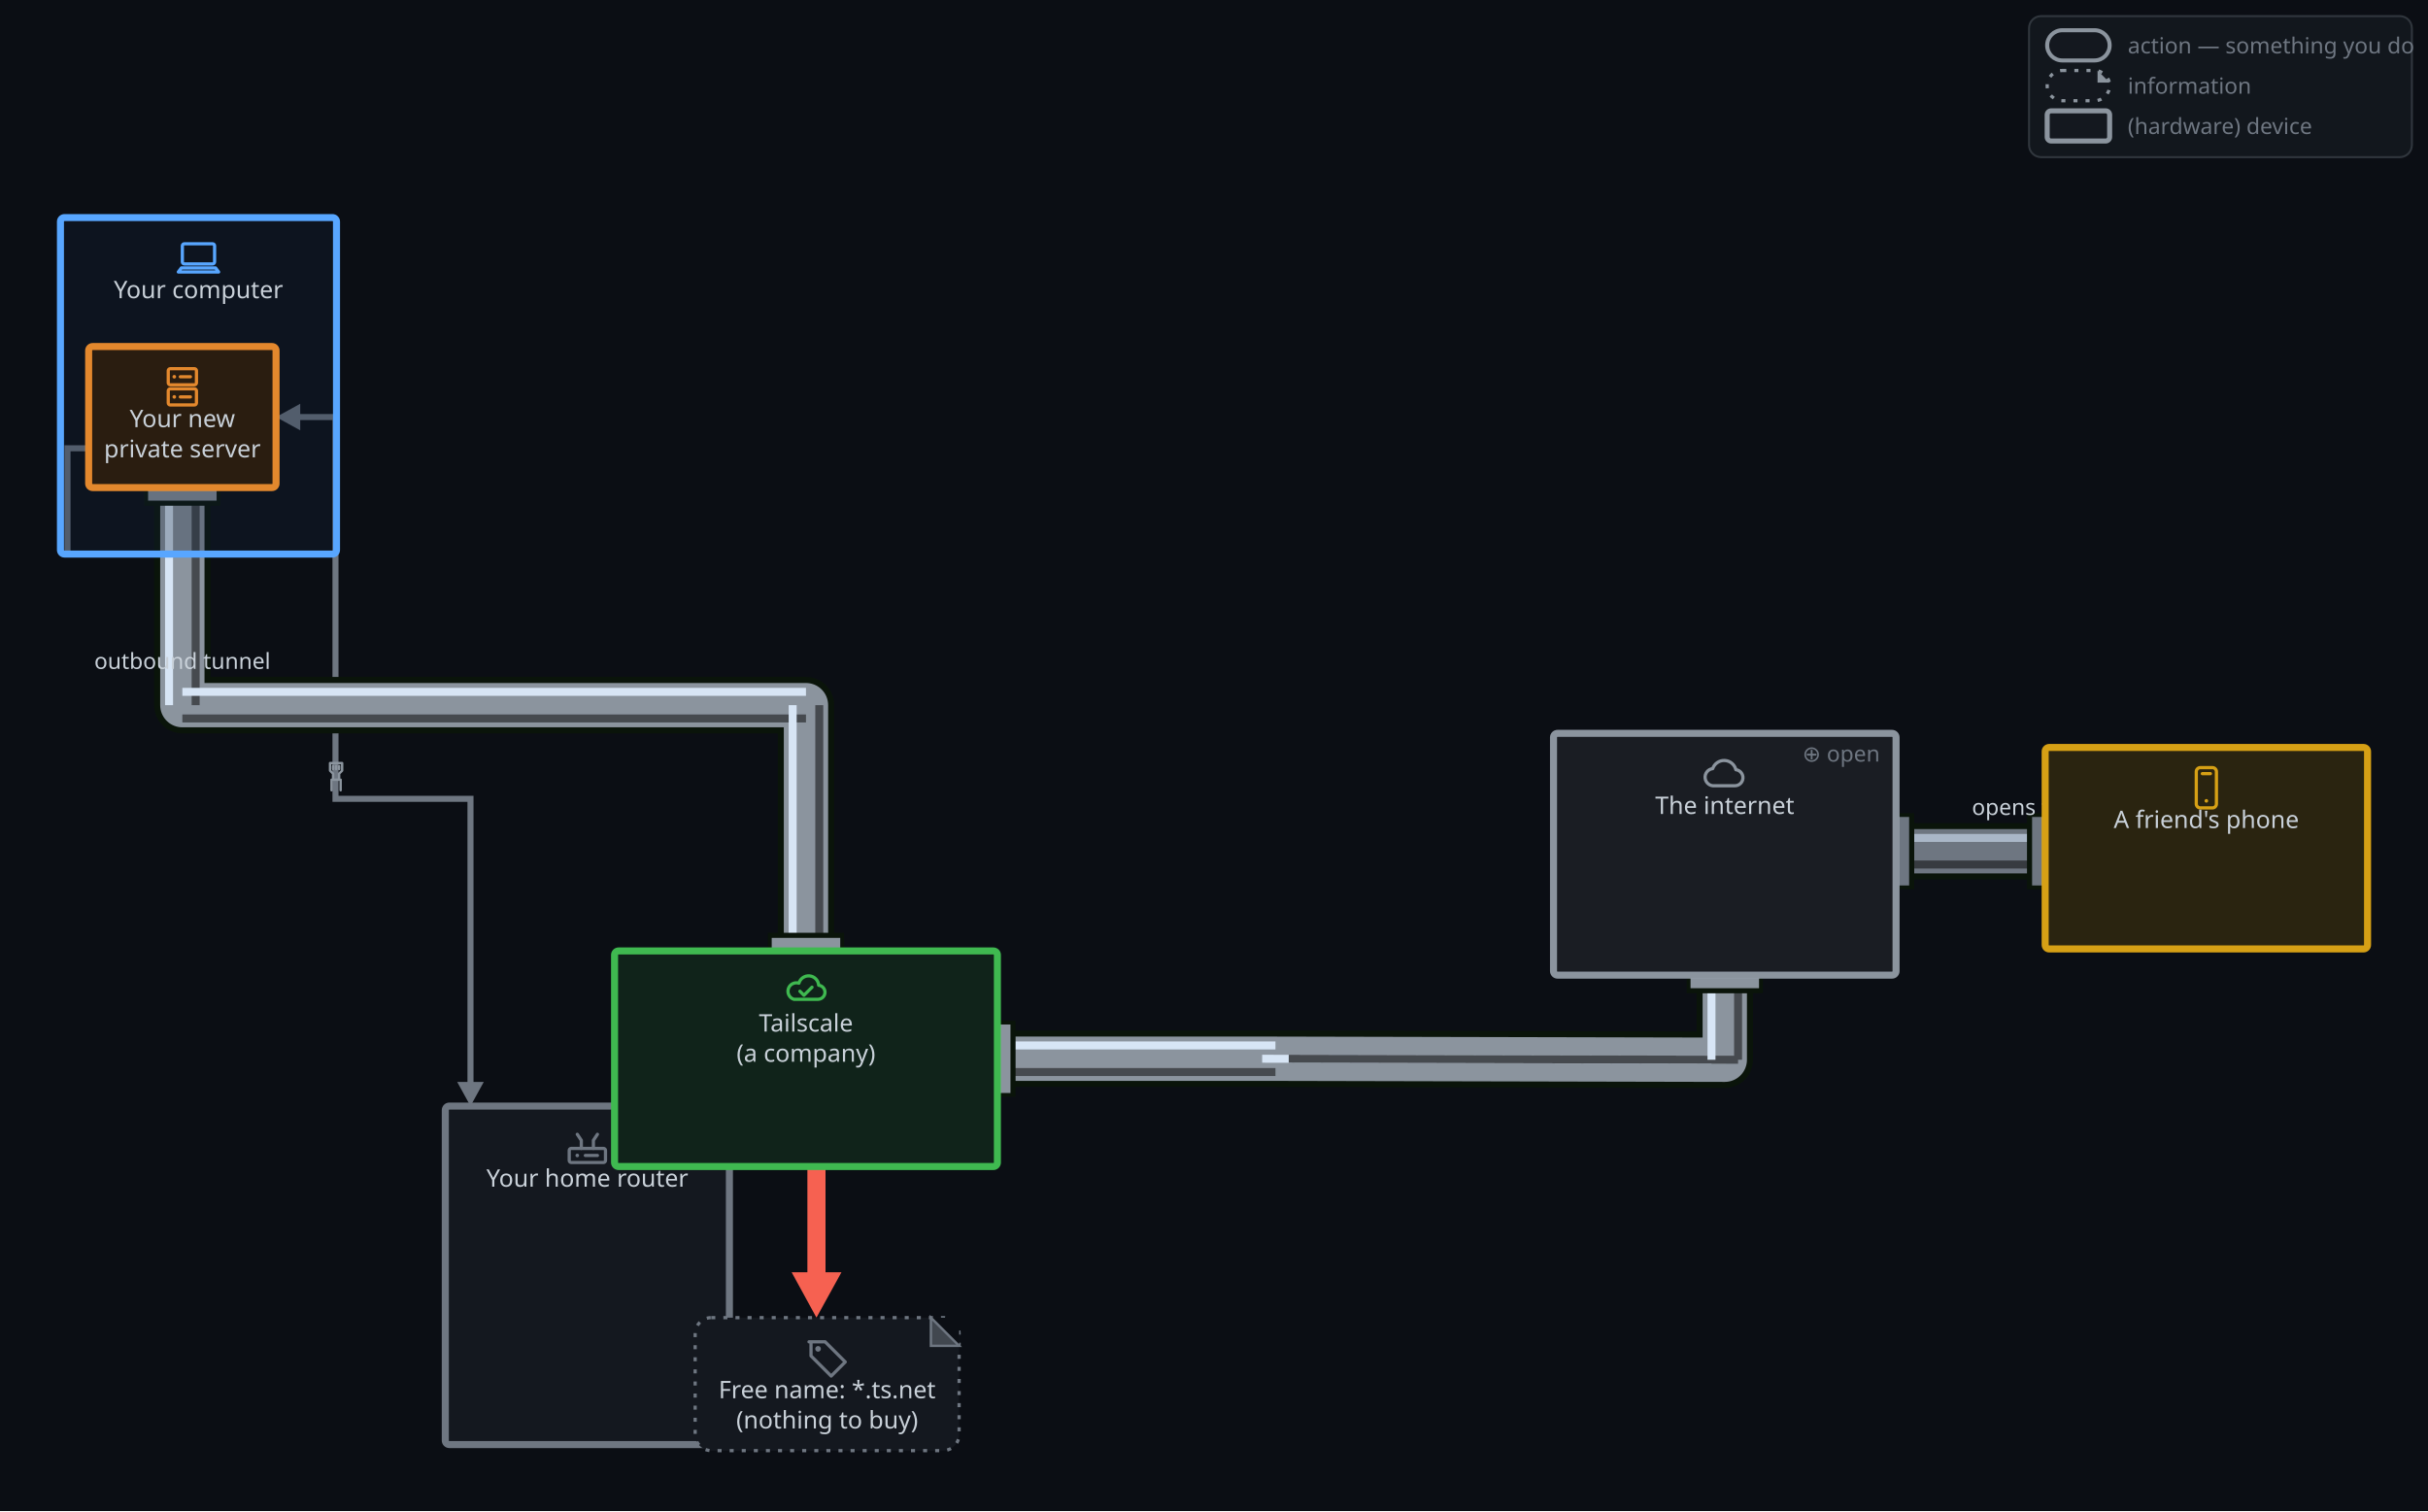
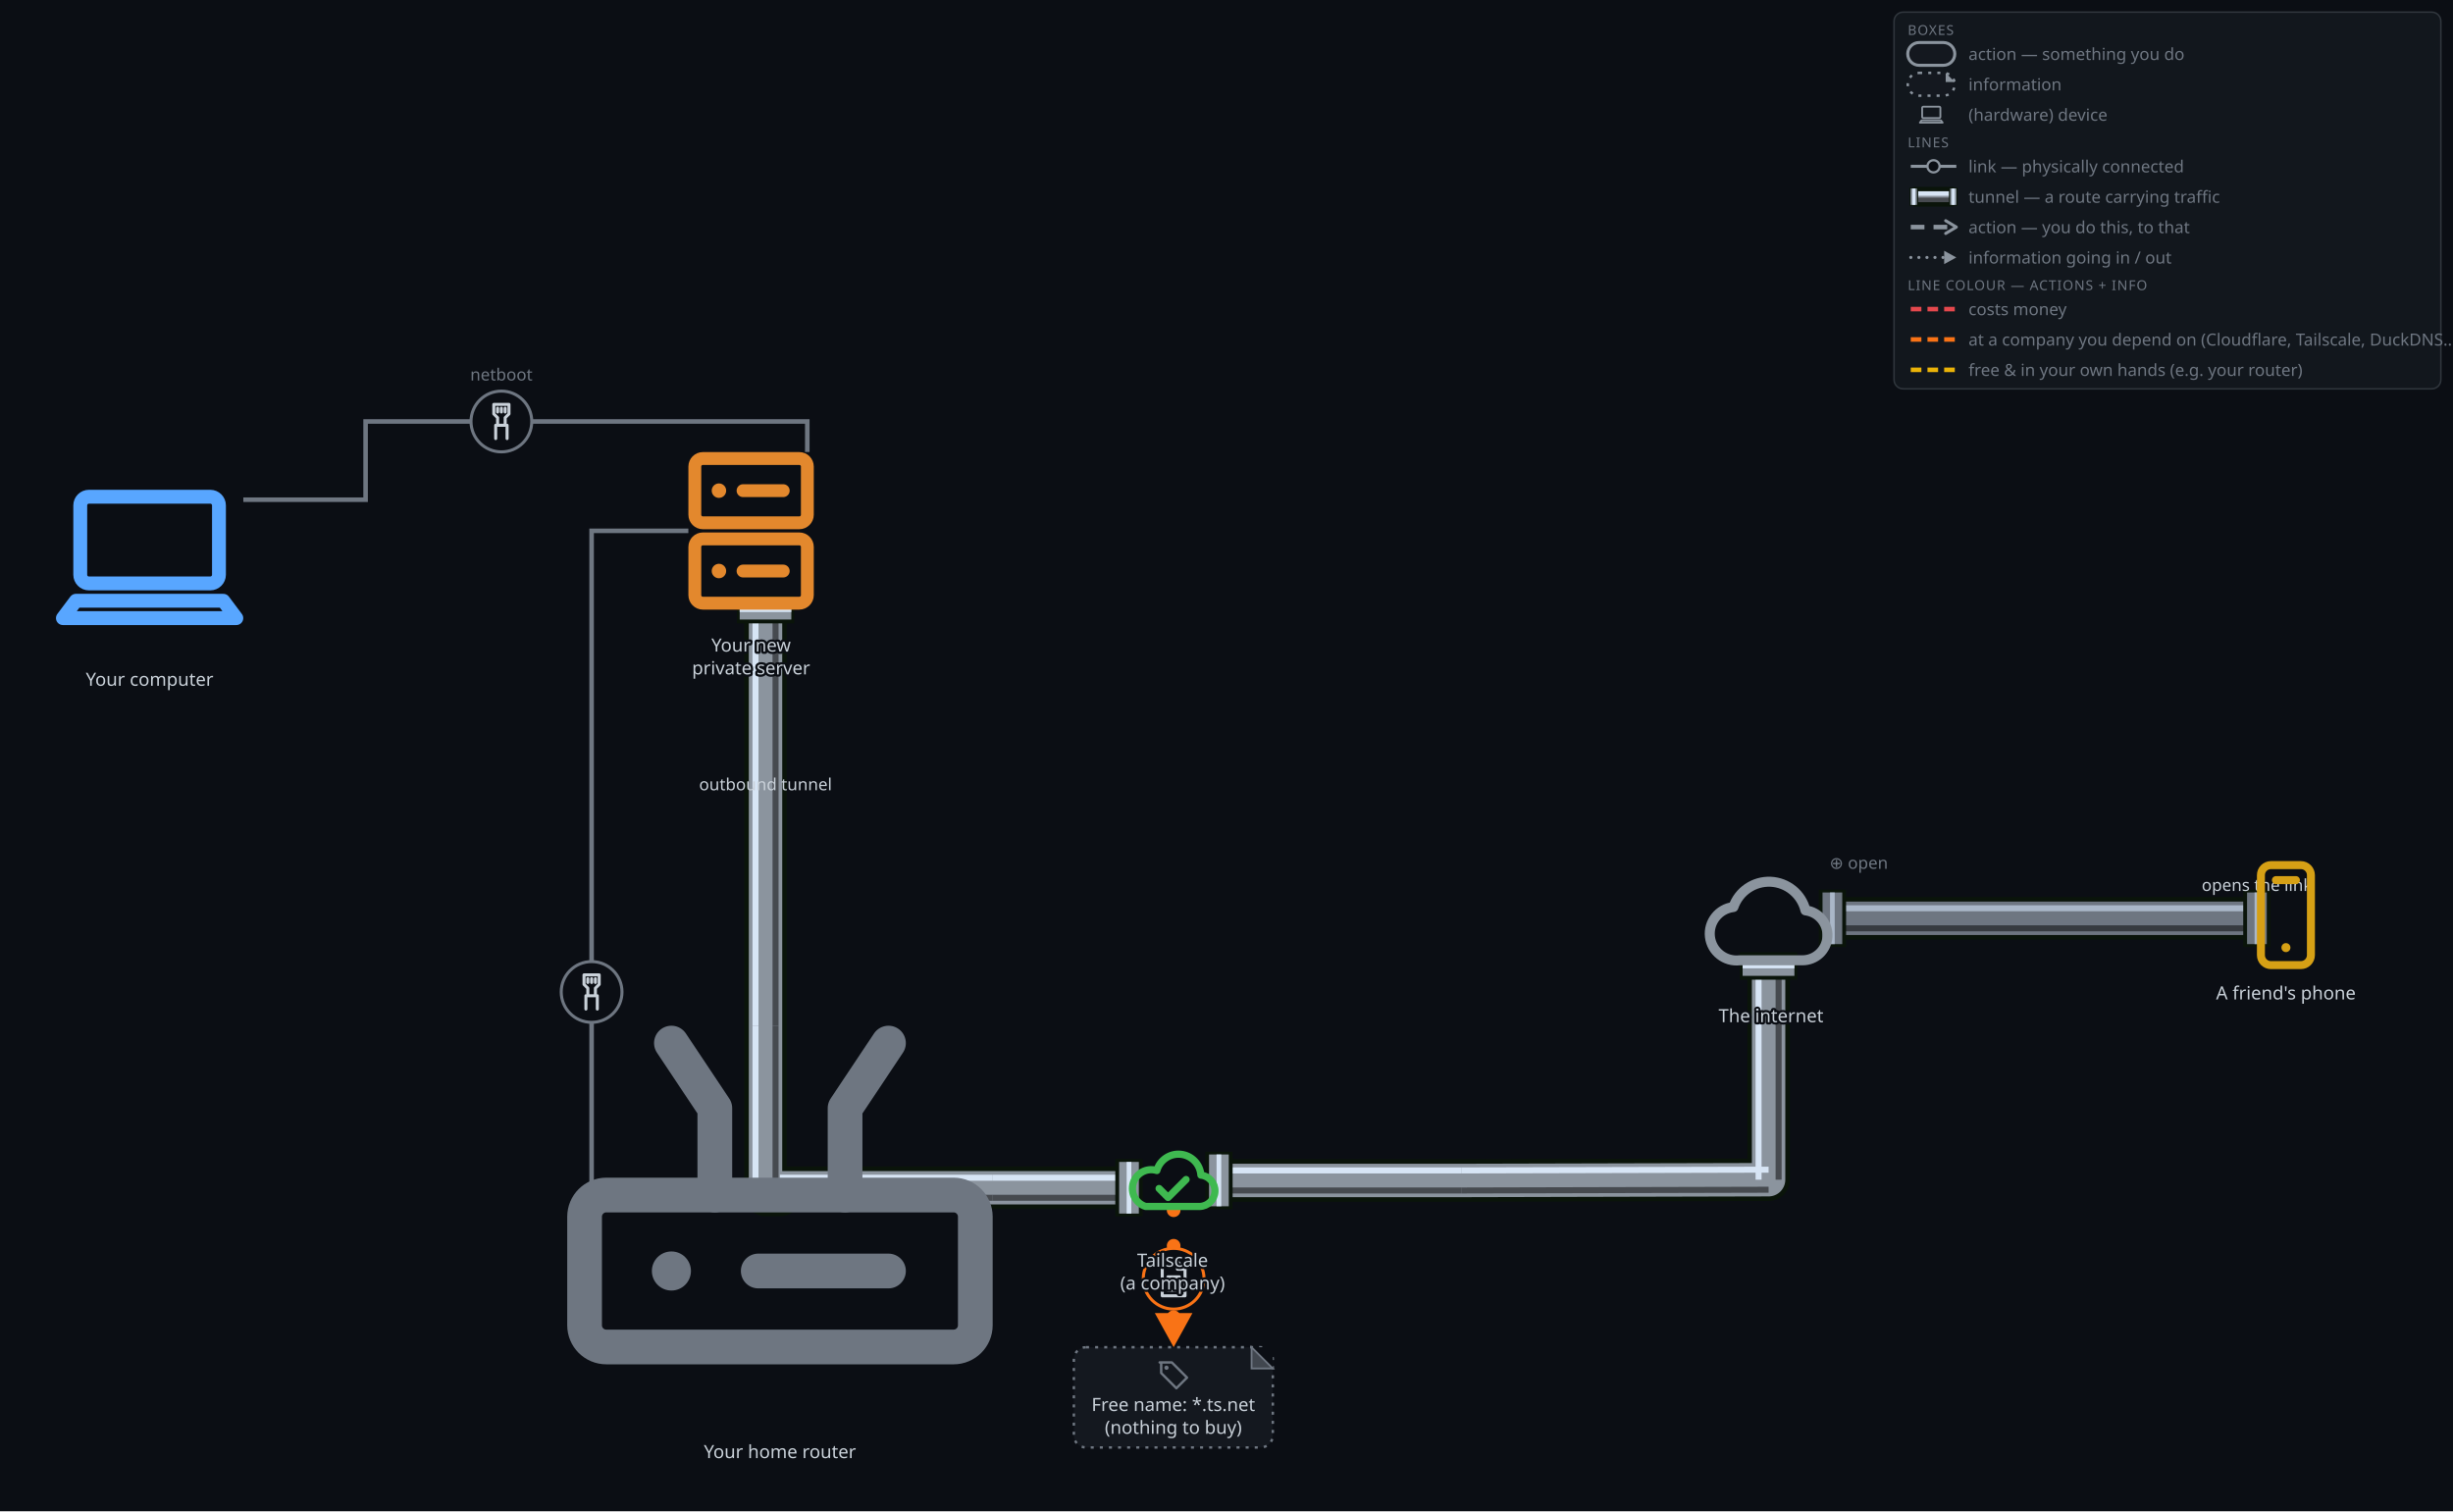
- <svg xmlns="http://www.w3.org/2000/svg" viewBox="229 -154 1205 750" width="1205" height="750" font-family="ui-sans-serif, system-ui, sans-serif">
+ <svg xmlns="http://www.w3.org/2000/svg" viewBox="23 -347 1615 995" width="1615" height="995" font-family="ui-sans-serif, system-ui, sans-serif">
  <defs>
    <marker id="arrow" viewBox="0 0 10 10" refX="9" refY="5" markerWidth="7" markerHeight="7" orient="auto-start-reverse">
      <path d="M0,0 L10,5 L0,10 z" fill="#6e7681" />
    </marker>
-     <symbol id="ic-laptop" viewBox="0 0 24 24" fill="none" stroke="currentColor" stroke-width="1.6" stroke-linecap="round" stroke-linejoin="round">
+     <symbol id="ic-laptop" data-bbox="1.2 4.2 21.6 15.6" viewBox="0 0 24 24" fill="none" stroke="currentColor" stroke-width="1.6" stroke-linecap="round" stroke-linejoin="round">
      <rect x="4" y="5" width="16" height="10" rx="1" />
      <path d="M2 19h20l-1.5-2H3.5L2 19Z" />
    </symbol>
-     <symbol id="ic-server" viewBox="0 0 24 24" fill="none" stroke="currentColor" stroke-width="1.6" stroke-linecap="round" stroke-linejoin="round">
+     <symbol id="ic-server" data-bbox="4.2 2.2 15.6 19.6" viewBox="0 0 24 24" fill="none" stroke="currentColor" stroke-width="1.6" stroke-linecap="round" stroke-linejoin="round">
      <rect x="5" y="3" width="14" height="8" rx="1" />
      <rect x="5" y="13" width="14" height="8" rx="1" />
      <circle cx="8" cy="7" r=".9" fill="currentColor" stroke="none" />
      <circle cx="8" cy="17" r=".9" fill="currentColor" stroke="none" />
      <path d="M11 7h5M11 17h5" />
    </symbol>
-     <symbol id="ic-router" viewBox="0 0 24 24" fill="none" stroke="currentColor" stroke-width="1.6" stroke-linecap="round" stroke-linejoin="round">
+     <symbol id="ic-router" data-bbox="2.2 5.2 19.6 15.6" viewBox="0 0 24 24" fill="none" stroke="currentColor" stroke-width="1.6" stroke-linecap="round" stroke-linejoin="round">
      <rect x="3" y="13" width="18" height="7" rx="1" />
      <circle cx="7" cy="16.5" r=".9" fill="currentColor" stroke="none" />
      <path d="M11 16.5h6M9 13V9M15 13V9M9 9l-2-3M15 9l2-3" />
    </symbol>
-     <symbol id="ic-cloud" viewBox="0 0 24 24" fill="none" stroke="currentColor" stroke-width="1.6" stroke-linecap="round" stroke-linejoin="round">
+     <symbol id="ic-cloud" data-bbox="1.4 4.7 20.4 14.2" viewBox="0 0 24 24" fill="none" stroke="currentColor" stroke-width="1.6" stroke-linecap="round" stroke-linejoin="round">
      <path d="M7 18h10a4 4 0 0 0 .5-7.97A6 6 0 0 0 6 9.5 3.5 3.5 0 0 0 7 18Z" />
    </symbol>
-     <symbol id="ic-phone" viewBox="0 0 24 24" fill="none" stroke="currentColor" stroke-width="1.6" stroke-linecap="round" stroke-linejoin="round">
+     <symbol id="ic-phone" data-bbox="6.2 1.2 11.6 21.6" viewBox="0 0 24 24" fill="none" stroke="currentColor" stroke-width="1.6" stroke-linecap="round" stroke-linejoin="round">
      <rect x="7" y="2" width="10" height="20" rx="2" />
      <path d="M10 5h4" />
      <circle cx="12" cy="18.5" r=".9" fill="currentColor" stroke="none" />
    </symbol>
-     <symbol id="ic-usb" viewBox="0 0 24 24" fill="none" stroke="currentColor" stroke-width="1.6" stroke-linecap="round" stroke-linejoin="round">
+     <symbol id="ic-usb" data-bbox="8.2 2.6 7.6 19.2" viewBox="0 0 24 24" fill="none" stroke="currentColor" stroke-width="1.6" stroke-linecap="round" stroke-linejoin="round">
      <rect x="9" y="8" width="6" height="13" rx="1" />
      <path d="M10 8V4h4v4" />
      <path d="M12 11v4" />
      <circle cx="12" cy="4" r=".6" fill="currentColor" stroke="none" />
    </symbol>
-     <symbol id="ic-ethernet" viewBox="0 0 24 24" fill="none" stroke="currentColor" stroke-width="1.6" stroke-linecap="round" stroke-linejoin="round">
+     <symbol id="ic-ethernet" data-bbox="7.2 2.2 9.6 19.6" viewBox="0 0 24 24" fill="none" stroke="currentColor" stroke-width="1.6" stroke-linecap="round" stroke-linejoin="round">
      <path d="M8 3h8v5l-2 2v4h-4v-4L8 8V3Z" />
      <path d="M9 21v-7M15 21v-7" />
      <path d="M10 5v2M12 5v2M14 5v2" />
    </symbol>
-     <symbol id="ic-wifi" viewBox="0 0 24 24" fill="none" stroke="currentColor" stroke-width="1.6" stroke-linecap="round" stroke-linejoin="round">
+     <symbol id="ic-wifi" data-bbox="3.2 5.4 17.6 15.4" viewBox="0 0 24 24" fill="none" stroke="currentColor" stroke-width="1.6" stroke-linecap="round" stroke-linejoin="round">
      <path d="M4 9a13 13 0 0 1 16 0" />
      <path d="M7 12.5a8.5 8.5 0 0 1 10 0" />
      <path d="M10 16a4 4 0 0 1 4 0" />
      <circle cx="12" cy="19" r="1" fill="currentColor" stroke="none" />
    </symbol>
-     <symbol id="ic-safe" viewBox="0 0 24 24" fill="none" stroke="currentColor" stroke-width="1.6" stroke-linecap="round" stroke-linejoin="round">
+     <symbol id="ic-safe" data-bbox="2.2 3.2 19.6 17.6" viewBox="0 0 24 24" fill="none" stroke="currentColor" stroke-width="1.6" stroke-linecap="round" stroke-linejoin="round">
      <rect x="3" y="4" width="18" height="16" rx="1.5" />
      <circle cx="11" cy="12" r="4" />
      <path d="M11 12l2-2" />
      <path d="M18 9v6" />
    </symbol>
-     <symbol id="ic-relay" viewBox="0 0 24 24" fill="none" stroke="currentColor" stroke-width="1.6" stroke-linecap="round" stroke-linejoin="round">
+     <symbol id="ic-relay" data-bbox="2.3 3.6 20 13.2" viewBox="0 0 24 24" fill="none" stroke="currentColor" stroke-width="1.6" stroke-linecap="round" stroke-linejoin="round">
      <path d="M6 16h12a3.5 3.5 0 0 0 .3-6.98A5 5 0 0 0 8.5 8 3 3 0 0 0 6 16Z" />
      <path d="M9 12l2 2 4-4" />
    </symbol>
-     <symbol id="ic-tor" viewBox="0 0 24 24" fill="none" stroke="currentColor" stroke-width="1.6" stroke-linecap="round" stroke-linejoin="round">
+     <symbol id="ic-tor" data-bbox="6.2 2.2 11.6 16.6" viewBox="0 0 24 24" fill="none" stroke="currentColor" stroke-width="1.6" stroke-linecap="round" stroke-linejoin="round">
      <path d="M12 3c-3 3-5 6-5 10a5 5 0 0 0 10 0c0-4-2-7-5-10Z" />
      <path d="M12 9c-1.5 1.5-2 3-2 4a2 2 0 0 0 4 0c0-1-.5-2.5-2-4Z" />
    </symbol>
-     <symbol id="ic-onion" viewBox="0 0 24 24" fill="none" stroke="currentColor" stroke-width="1.6" stroke-linecap="round" stroke-linejoin="round">
+     <symbol id="ic-onion" data-bbox="4.7 1.2 14.6 20.6" viewBox="0 0 24 24" fill="none" stroke="currentColor" stroke-width="1.6" stroke-linecap="round" stroke-linejoin="round">
      <path d="M12 21c-4 0-6.5-2.8-6.5-6 0-4.2 3.5-6.5 6.5-11 3 4.5 6.5 6.8 6.5 11 0 3.2-2.5 6-6.5 6Z" />
      <path d="M9.3 13.5c-.2 2 .6 4 2.7 4.5M14.7 13.5c.2 2-.6 4-2.7 4.5" />
      <path d="M12 4.5l1.6-2.5M12 4.5l-1.6-2.5" />
    </symbol>
-     <symbol id="ic-gear" viewBox="0 0 24 24" fill="none" stroke="currentColor" stroke-width="1.6" stroke-linecap="round" stroke-linejoin="round">
+     <symbol id="ic-gear" data-bbox="1.2 1.2 21.6 21.6" viewBox="0 0 24 24" fill="none" stroke="currentColor" stroke-width="1.6" stroke-linecap="round" stroke-linejoin="round">
      <circle cx="12" cy="12" r="3.2" />
      <path d="M12 2v3M12 19v3M2 12h3M19 12h3M4.9 4.9l2.1 2.1M17 17l2.1 2.1M19.1 4.9L17 7M7 17l-2.1 2.1" />
    </symbol>
-     <symbol id="ic-block" viewBox="0 0 24 24" fill="none" stroke="#f85149" stroke-width="2.2" stroke-linecap="round">
+     <symbol id="ic-block" data-bbox="1.9 1.9 20.2 20.2" viewBox="0 0 24 24" fill="none" stroke="#f85149" stroke-width="2.2" stroke-linecap="round">
      <circle cx="12" cy="12" r="9" />
      <path d="M5.6 5.6l12.8 12.8" />
    </symbol>
-     <symbol id="ic-pipe" viewBox="0 0 24 24" fill="none" stroke="currentColor" stroke-width="1.6" stroke-linejoin="round">
+     <symbol id="ic-pipe" data-bbox="3.2 7.2 17.6 15.6" viewBox="0 0 24 24" fill="none" stroke="currentColor" stroke-width="1.6" stroke-linejoin="round">
      <rect x="4" y="8" width="16" height="5" rx="1" />
      <rect x="6.5" y="13" width="11" height="9" />
    </symbol>
-     <symbol id="ic-gate" viewBox="0 0 24 24" fill="none" stroke="currentColor" stroke-width="1.6" stroke-linecap="round" stroke-linejoin="round">
+     <symbol id="ic-gate" data-bbox="3.2 3.2 17.6 17.6" viewBox="0 0 24 24" fill="none" stroke="currentColor" stroke-width="1.6" stroke-linecap="round" stroke-linejoin="round">
      <rect x="4" y="4" width="16" height="16" rx="1" />
      <path d="M14 4v16" />
      <path d="M14 4l5 3v10l-5 3" />
      <circle cx="16.5" cy="12" r=".9" fill="currentColor" stroke="none" />
    </symbol>
-     <symbol id="ic-warn" viewBox="0 0 24 24" fill="none" stroke="#d6a015" stroke-width="2" stroke-linecap="round" stroke-linejoin="round">
+     <symbol id="ic-warn" data-bbox="2 2 20 18" viewBox="0 0 24 24" fill="none" stroke="#d6a015" stroke-width="2" stroke-linecap="round" stroke-linejoin="round">
      <path d="M12 3l9 16H3L12 3Z" />
      <path d="M12 9v5" />
      <circle cx="12" cy="17" r="1" fill="#d6a015" stroke="none" />
    </symbol>
-     <symbol id="ic-tag" viewBox="0 0 24 24" fill="none" stroke="currentColor" stroke-width="1.6" stroke-linecap="round" stroke-linejoin="round">
+     <symbol id="ic-doc" data-bbox="5.2 2.2 13.6 19.6" viewBox="0 0 24 24" fill="none" stroke="currentColor" stroke-width="1.6" stroke-linecap="round" stroke-linejoin="round">
+       <path d="M6 3h8l4 4v14H6V3Z" />
+       <path d="M14 3v4h4" />
+       <path d="M9 11h6M9 14.5h6M9 18h4" />
+     </symbol>
+     <symbol id="ic-port" data-bbox="2.1 3.1 19.8 17.8" viewBox="0 0 24 24" fill="none" stroke="currentColor" stroke-width="1.8" stroke-linecap="round" stroke-linejoin="round">
+       <rect x="3" y="4" width="18" height="16" rx="2.5" />
+       <path d="M7.5 16.5V10h2V8h5v2h2v6.5Z" />
+       <path d="M10 13.5v1.5M12 13.5v1.5M14 13.5v1.5" />
+     </symbol>
+     <symbol id="ic-barrier" data-bbox="2 2.9 19.8 18.6" viewBox="0 0 24 24" stroke="none">
+       <path d="M4 20V10.5a2 2 0 0 1 2-2h0a2 2 0 0 1 2 2V20Z" fill="#c9d1d9" />
+       <rect x="2" y="19" width="8" height="2.5" rx=".8" fill="#c9d1d9" />
+       <path d="M5.2 10.4L20.2 2.9L21.8 6.1L6.8 13.6Z" fill="#a3c55a" />
+       <path d="M10.6 9.4l1.6-.8.6 2-1.6.8ZM14.4 7.5l1.6-.8.6 2-1.6.8ZM18.2 5.6l1.6-.8.6 2-1.6.8Z" fill="#0b0e14" />
+       <circle cx="6.6" cy="11.9" r="1.1" fill="#0b0e14" />
+     </symbol>
+     <symbol id="ic-hammer" data-bbox="2.7 2.3 19.6 18.2" viewBox="0 0 24 24" fill="none" stroke="currentColor" stroke-width="1.8" stroke-linecap="round" stroke-linejoin="round">
+       <path d="M10.2 6.8l3.6-3.6 4.6 4.6-3.6 3.6Z" />
+       <path d="M12.2 8.8L3.6 17.4" />
+       <path d="M15.4 14.6h4.2M17.5 14.6v5" />
+       <path d="M12.8 19.6h8.6" />
+     </symbol>
+     <symbol id="ic-tag" data-bbox="2.2 3.2 19.6 18.6" viewBox="0 0 24 24" fill="none" stroke="currentColor" stroke-width="1.6" stroke-linecap="round" stroke-linejoin="round">
      <path d="M3 4h8l10 10-7 7L4 11V4Z" />
      <circle cx="7.5" cy="7.5" r="1.4" fill="currentColor" stroke="none" />
    </symbol>
-     <symbol id="ic-cart" viewBox="0 0 24 24" fill="none" stroke="currentColor" stroke-width="1.6" stroke-linecap="round" stroke-linejoin="round">
+     <symbol id="ic-cart" data-bbox="2.2 3.2 17.6 17.9" viewBox="0 0 24 24" fill="none" stroke="currentColor" stroke-width="1.6" stroke-linecap="round" stroke-linejoin="round">
      <path d="M3 4h2l2.2 10.5h10l1.8-7.5H6" />
      <circle cx="9.5" cy="19" r="1.3" />
      <circle cx="16.5" cy="19" r="1.3" />
    </symbol>
-     <symbol id="ic-tornode" viewBox="0 0 24 24" fill="none" stroke="currentColor" stroke-width="1.6" stroke-linecap="round" stroke-linejoin="round">
+     <symbol id="ic-tornode" data-bbox="2.2 2.2 19.6 19.6" viewBox="0 0 24 24" fill="none" stroke="currentColor" stroke-width="1.6" stroke-linecap="round" stroke-linejoin="round">
      <circle cx="12" cy="12" r="4" />
      <path d="M12 3v3M12 18v3M3 12h3M18 12h3M5.6 5.6l2.1 2.1M16.3 16.3l2.1 2.1M18.4 5.6l-2.1 2.1M7.7 16.3l-2.1 2.1" />
    </symbol>
  </defs>
-   <rect x="229" y="-154" width="1205" height="750" fill="#0b0e14" />
-   <path d="M 262.5 121.0 L 262.5 68.5 L 354.5 68.5 L 354.5 27.6" fill="none" stroke="#6e7681" stroke-width="3" />
-   <polygon points="354.5,18.0 361.1,30.0 347.9,30.0" fill="#6e7681" />
-   <use href="#ic-ethernet" x="298.5" y="48.5" width="18" height="18" style="color:#8b949e" />
-   <text x="307.5" y="64.5" text-anchor="middle" font-size="11" fill="#6e7681">netboot</text>
-   <path d="M 375.6 53.0 L 395.5 53.0 L 395.5 242.5 L 462.5 242.5 L 462.5 385.4" fill="none" stroke="#6e7681" stroke-width="3" />
-   <polygon points="462.5,395.0 455.9,383.0 469.1,383.0" fill="#6e7681" />
-   <polygon points="366.0,53.0 378.0,46.4 378.0,59.6" fill="#6e7681" />
-   <use href="#ic-ethernet" x="386.8" y="222.5" width="18" height="18" style="color:#8b949e" />
-   <path d="M 1244.0 268.5 L 1170.0 268.5" fill="none" stroke="#0a140a" stroke-width="28" stroke-linejoin="round" />
-   <path d="M 1244.0 268.5 L 1170.0 268.5" fill="none" stroke="#6e7681" stroke-width="22" stroke-linejoin="round" />
-   <line x1="1244.0" y1="261.9" x2="1170.0" y2="261.9" stroke="#aab7c8" stroke-width="3.96" />
-   <line x1="1244.0" y1="275.1" x2="1170.0" y2="275.1" stroke="#373b40" stroke-width="3.96" />
-   <line x1="1244.0" y1="249.6" x2="1244.0" y2="287.4" stroke="#0a140a" stroke-width="18.04" />
-   <line x1="1244.0" y1="251.5" x2="1244.0" y2="285.5" stroke="#6e7681" stroke-width="12.98" />
-   <line x1="1244.0" y1="251.5" x2="1244.0" y2="285.5" stroke="#aab7c8" stroke-width="3.08" />
-   <line x1="1170.0" y1="287.4" x2="1170.0" y2="249.6" stroke="#0a140a" stroke-width="18.04" />
-   <line x1="1170.0" y1="285.5" x2="1170.0" y2="251.5" stroke="#6e7681" stroke-width="12.98" />
-   <line x1="1170.0" y1="285.5" x2="1170.0" y2="251.5" stroke="#aab7c8" stroke-width="3.08" />
-   <text x="1244.0" y="250.5" text-anchor="middle" font-size="11" fill="#c9d1d9">opens the link</text>
-   <path d="M 319.5 88.0 L 319.5 196.0 L 629.0 196.0 L 629.0 318.0" fill="none" stroke="#0a140a" stroke-width="28" stroke-linejoin="round" />
-   <path d="M 319.5 88.0 L 319.5 196.0 L 629.0 196.0 L 629.0 318.0" fill="none" stroke="#8b949e" stroke-width="22" stroke-linejoin="round" />
-   <line x1="312.9" y1="88.0" x2="312.9" y2="196.0" stroke="#d7e5f5" stroke-width="3.96" />
-   <line x1="326.1" y1="88.0" x2="326.1" y2="196.0" stroke="#464a4f" stroke-width="3.96" />
-   <line x1="319.5" y1="189.4" x2="629.0" y2="189.4" stroke="#d7e5f5" stroke-width="3.96" />
-   <line x1="319.5" y1="202.6" x2="629.0" y2="202.6" stroke="#464a4f" stroke-width="3.96" />
-   <line x1="622.4" y1="196.0" x2="622.4" y2="318.0" stroke="#d7e5f5" stroke-width="3.96" />
-   <line x1="635.6" y1="196.0" x2="635.6" y2="318.0" stroke="#464a4f" stroke-width="3.96" />
-   <line x1="300.6" y1="88.0" x2="338.4" y2="88.0" stroke="#0a140a" stroke-width="18.04" />
-   <line x1="302.5" y1="88.0" x2="336.5" y2="88.0" stroke="#8b949e" stroke-width="12.98" />
-   <line x1="302.5" y1="88.0" x2="336.5" y2="88.0" stroke="#d7e5f5" stroke-width="3.08" />
-   <line x1="647.9" y1="318.0" x2="610.1" y2="318.0" stroke="#0a140a" stroke-width="18.04" />
-   <line x1="646.0" y1="318.0" x2="612.0" y2="318.0" stroke="#8b949e" stroke-width="12.98" />
-   <line x1="646.0" y1="318.0" x2="612.0" y2="318.0" stroke="#d7e5f5" stroke-width="3.08" />
-   <text x="319.5" y="178.0" text-anchor="middle" font-size="11" fill="#c9d1d9">outbound tunnel</text>
-   <path d="M 724.0 371.5 L 862.0 371.5 L 1085.0 372.0 L 1085.0 330.0" fill="none" stroke="#0a140a" stroke-width="28" stroke-linejoin="round" />
-   <path d="M 724.0 371.5 L 862.0 371.5 L 1085.0 372.0 L 1085.0 330.0" fill="none" stroke="#8b949e" stroke-width="22" stroke-linejoin="round" />
-   <line x1="724.0" y1="364.9" x2="862.0" y2="364.9" stroke="#d7e5f5" stroke-width="3.96" />
-   <line x1="724.0" y1="378.1" x2="862.0" y2="378.1" stroke="#464a4f" stroke-width="3.96" />
-   <line x1="855.4" y1="371.5" x2="1078.4" y2="372.0" stroke="#d7e5f5" stroke-width="3.96" />
-   <line x1="868.6" y1="371.5" x2="1091.6" y2="372.0" stroke="#464a4f" stroke-width="3.96" />
-   <line x1="1078.4" y1="372.0" x2="1078.4" y2="330.0" stroke="#d7e5f5" stroke-width="3.96" />
-   <line x1="1091.6" y1="372.0" x2="1091.6" y2="330.0" stroke="#464a4f" stroke-width="3.96" />
-   <line x1="724.0" y1="390.4" x2="724.0" y2="352.6" stroke="#0a140a" stroke-width="18.04" />
-   <line x1="724.0" y1="388.5" x2="724.0" y2="354.5" stroke="#8b949e" stroke-width="12.98" />
-   <line x1="724.0" y1="388.5" x2="724.0" y2="354.5" stroke="#d7e5f5" stroke-width="3.08" />
-   <line x1="1066.1" y1="330.0" x2="1103.9" y2="330.0" stroke="#0a140a" stroke-width="18.04" />
-   <line x1="1068.0" y1="330.0" x2="1102.0" y2="330.0" stroke="#8b949e" stroke-width="12.98" />
-   <line x1="1068.0" y1="330.0" x2="1102.0" y2="330.0" stroke="#d7e5f5" stroke-width="3.08" />
-   <path d="M 634.2 425.0 L 634.2 482.0" fill="none" stroke="#f66151" stroke-width="9" />
-   <polygon points="634.2,500.0 621.9,477.5 646.6,477.5" fill="#f66151" />
-   <rect x="259" y="-46" width="137" height="167" rx="2" ry="2" fill="#13233a" fill-opacity="0.3" stroke="#58a6ff" stroke-width="3.5" />
-   <use href="#ic-laptop" x="315.5" y="-38" width="24" height="24" style="color:#58a6ff" />
-   <text x="327.5" y="-6.0" text-anchor="middle" font-size="12" fill="#c9d1d9">Your computer</text>
-   <rect x="450" y="395" width="141" height="168" rx="2" ry="2" fill="#14181f" stroke="#6e7681" stroke-width="3.5" />
-   <use href="#ic-router" x="508.5" y="403" width="24" height="24" style="color:#6e7681" />
-   <text x="520.5" y="435.0" text-anchor="middle" font-size="12" fill="#c9d1d9">Your home router</text>
-   <rect x="1000" y="210" width="170" height="120" rx="2" ry="2" fill="#1a1d23" stroke="#8b949e" stroke-width="3.5" />
-   <use href="#ic-cloud" x="1073.0" y="218" width="24" height="24" style="color:#8b949e" />
-   <text x="1085.0" y="250.0" text-anchor="middle" font-size="12" fill="#c9d1d9">The internet</text>
-   <text x="1162" y="224" text-anchor="end" font-size="11" fill="#6e7681">⊕ open</text>
-   <rect x="1244" y="217" width="160" height="100" rx="2" ry="2" fill="#2a2410" stroke="#d6a015" stroke-width="3.5" />
-   <use href="#ic-phone" x="1312.0" y="225" width="24" height="24" style="color:#d6a015" />
-   <text x="1324.0" y="257.0" text-anchor="middle" font-size="12" fill="#c9d1d9">A friend's phone</text>
-   <rect x="534" y="318" width="190" height="107" rx="2" ry="2" fill="#10231a" stroke="#3fb950" stroke-width="3.5" />
-   <use href="#ic-relay" x="617.0" y="326" width="24" height="24" style="color:#3fb950" />
-   <text x="629.0" y="358.0" text-anchor="middle" font-size="12" fill="#c9d1d9">Tailscale</text>
-   <text x="629.0" y="373.0" text-anchor="middle" font-size="12" fill="#c9d1d9">(a company)</text>
-   <rect x="574" y="500" width="131" height="66" rx="8" ry="8" fill="#14181f" stroke="#6e7681" stroke-width="1.6" stroke-dasharray="2 4" />
-   <path d="M 691 500 L 705 514 L 705 500 Z" fill="#0b0e14" />
-   <path d="M 691 500 L 691 514 L 705 514 Z" fill="#6e7681" fill-opacity="0.5" stroke="#6e7681" stroke-width="1.2" />
-   <use href="#ic-tag" x="627.5" y="508" width="24" height="24" style="color:#6e7681" />
-   <text x="639.5" y="540.0" text-anchor="middle" font-size="12" fill="#c9d1d9">Free name: *.ts.net</text>
-   <text x="639.5" y="555.0" text-anchor="middle" font-size="12" fill="#c9d1d9">(nothing to buy)</text>
-   <rect x="273" y="18" width="93" height="70" rx="2" ry="2" fill="#2a1d10" stroke="#e3882d" stroke-width="3.5" />
-   <use href="#ic-server" x="307.5" y="26" width="24" height="24" style="color:#e3882d" />
-   <text x="319.5" y="58.0" text-anchor="middle" font-size="12" fill="#c9d1d9">Your new</text>
-   <text x="319.5" y="73.0" text-anchor="middle" font-size="12" fill="#c9d1d9">private server</text>
+   <rect x="23" y="-347" width="1615" height="995" fill="#0b0e14" />
+   <path d="M 183.2 -18.0 L 263.7 -18.0 L 263.7 -69.5 L 554.5 -69.5 L 554.5 -49.4" fill="none" stroke="#6e7681" stroke-width="3" />
+   <circle cx="353.1" cy="-69.5" r="20" fill="#0b0e14" stroke="#6e7681" stroke-width="2" />
+   <use href="#ic-ethernet" x="338.1" y="-84.5" width="30" height="30" style="color:#c9d1d9" />
+   <text x="353.1" y="-96.5" text-anchor="middle" font-size="11" paint-order="stroke" stroke="#0b0e14" stroke-width="3" stroke-linejoin="round" fill="#6e7681">netboot</text>
+   <path d="M 476.2 2.5 L 412.5 2.5 L 412.5 441.3 L 531.5 441.3 L 531.5 328.3" fill="none" stroke="#6e7681" stroke-width="3" />
+   <circle cx="412.5" cy="306.1" r="20" fill="#0b0e14" stroke="#6e7681" stroke-width="2" />
+   <use href="#ic-ethernet" x="397.5" y="291.1" width="30" height="30" style="color:#c9d1d9" />
+   <path d="M 1508.9 257.6 L 1229.4 257.6" fill="none" stroke="#0a140a" stroke-width="28" stroke-linejoin="round" />
+   <path d="M 1508.9 257.6 L 1229.4 257.6" fill="none" stroke="#6e7681" stroke-width="22" stroke-linejoin="round" />
+   <line x1="1508.9" y1="251.0" x2="1229.4" y2="251.0" stroke="#aab7c8" stroke-width="3.96" />
+   <line x1="1508.9" y1="264.2" x2="1229.4" y2="264.2" stroke="#373b40" stroke-width="3.96" />
+   <line x1="1508.9" y1="238.7" x2="1508.9" y2="276.5" stroke="#0a140a" stroke-width="18.04" />
+   <line x1="1508.9" y1="240.6" x2="1508.9" y2="274.6" stroke="#6e7681" stroke-width="12.98" />
+   <line x1="1508.9" y1="240.6" x2="1508.9" y2="274.6" stroke="#aab7c8" stroke-width="3.08" />
+   <line x1="1229.4" y1="276.5" x2="1229.4" y2="238.7" stroke="#0a140a" stroke-width="18.04" />
+   <line x1="1229.4" y1="274.6" x2="1229.4" y2="240.6" stroke="#6e7681" stroke-width="12.98" />
+   <line x1="1229.4" y1="274.6" x2="1229.4" y2="240.6" stroke="#aab7c8" stroke-width="3.08" />
+   <text x="1508.9" y="239.6" text-anchor="middle" font-size="11" fill="#c9d1d9">opens the link</text>
+   <path d="M 527.0 54.4 L 527.0 328.3 L 527.0 439.8 L 536.5 439.8 L 536.5 435.0 L 676.6 435.0 L 766.3 435.0" fill="none" stroke="#0a140a" stroke-width="28" stroke-linejoin="round" />
+   <path d="M 527.0 54.4 L 527.0 328.3 L 527.0 439.8 L 536.5 439.8 L 536.5 435.0 L 676.6 435.0 L 766.3 435.0" fill="none" stroke="#8b949e" stroke-width="22" stroke-linejoin="round" />
+   <line x1="520.4" y1="54.4" x2="520.4" y2="328.3" stroke="#d7e5f5" stroke-width="3.96" />
+   <line x1="533.6" y1="54.4" x2="533.6" y2="328.3" stroke="#464a4f" stroke-width="3.96" />
+   <line x1="520.4" y1="328.3" x2="520.4" y2="439.8" stroke="#d7e5f5" stroke-width="3.96" />
+   <line x1="533.6" y1="328.3" x2="533.6" y2="439.8" stroke="#464a4f" stroke-width="3.96" />
+   <line x1="527.0" y1="433.2" x2="536.5" y2="433.2" stroke="#d7e5f5" stroke-width="3.96" />
+   <line x1="527.0" y1="446.4" x2="536.5" y2="446.4" stroke="#464a4f" stroke-width="3.96" />
+   <line x1="529.9" y1="439.8" x2="529.9" y2="435.0" stroke="#d7e5f5" stroke-width="3.96" />
+   <line x1="543.1" y1="439.8" x2="543.1" y2="435.0" stroke="#464a4f" stroke-width="3.96" />
+   <line x1="536.5" y1="428.4" x2="676.6" y2="428.4" stroke="#d7e5f5" stroke-width="3.96" />
+   <line x1="536.5" y1="441.6" x2="676.6" y2="441.6" stroke="#464a4f" stroke-width="3.96" />
+   <line x1="676.6" y1="428.4" x2="766.3" y2="428.4" stroke="#d7e5f5" stroke-width="3.96" />
+   <line x1="676.6" y1="441.6" x2="766.3" y2="441.6" stroke="#464a4f" stroke-width="3.96" />
+   <line x1="508.1" y1="54.4" x2="545.9" y2="54.4" stroke="#0a140a" stroke-width="18.04" />
+   <line x1="510.0" y1="54.4" x2="544.0" y2="54.4" stroke="#8b949e" stroke-width="12.98" />
+   <line x1="510.0" y1="54.4" x2="544.0" y2="54.4" stroke="#d7e5f5" stroke-width="3.08" />
+   <line x1="766.3" y1="416.1" x2="766.3" y2="453.9" stroke="#0a140a" stroke-width="18.04" />
+   <line x1="766.3" y1="418.0" x2="766.3" y2="452.0" stroke="#8b949e" stroke-width="12.98" />
+   <line x1="766.3" y1="418.0" x2="766.3" y2="452.0" stroke="#d7e5f5" stroke-width="3.08" />
+   <text x="527.0" y="173.3" text-anchor="middle" font-size="11" fill="#c9d1d9">outbound tunnel</text>
+   <path d="M 825.5 430.2 L 985.4 430.2 L 1187.4 429.7 L 1187.4 289.0" fill="none" stroke="#0a140a" stroke-width="28" stroke-linejoin="round" />
+   <path d="M 825.5 430.2 L 985.4 430.2 L 1187.4 429.7 L 1187.4 289.0" fill="none" stroke="#8b949e" stroke-width="22" stroke-linejoin="round" />
+   <line x1="825.5" y1="423.6" x2="985.4" y2="423.6" stroke="#d7e5f5" stroke-width="3.96" />
+   <line x1="825.5" y1="436.8" x2="985.4" y2="436.8" stroke="#464a4f" stroke-width="3.96" />
+   <line x1="985.4" y1="423.6" x2="1187.4" y2="423.1" stroke="#d7e5f5" stroke-width="3.96" />
+   <line x1="985.4" y1="436.8" x2="1187.4" y2="436.3" stroke="#464a4f" stroke-width="3.96" />
+   <line x1="1180.8" y1="429.7" x2="1180.8" y2="289.0" stroke="#d7e5f5" stroke-width="3.96" />
+   <line x1="1194.0" y1="429.7" x2="1194.0" y2="289.0" stroke="#464a4f" stroke-width="3.96" />
+   <line x1="825.5" y1="449.1" x2="825.5" y2="411.3" stroke="#0a140a" stroke-width="18.04" />
+   <line x1="825.5" y1="447.2" x2="825.5" y2="413.1" stroke="#8b949e" stroke-width="12.98" />
+   <line x1="825.5" y1="447.2" x2="825.5" y2="413.1" stroke="#d7e5f5" stroke-width="3.08" />
+   <line x1="1168.4" y1="289.0" x2="1206.3" y2="289.0" stroke="#0a140a" stroke-width="18.04" />
+   <line x1="1170.3" y1="289.0" x2="1204.4" y2="289.0" stroke="#8b949e" stroke-width="12.98" />
+   <line x1="1170.3" y1="289.0" x2="1204.4" y2="289.0" stroke="#d7e5f5" stroke-width="3.08" />
+   <path d="M 795.7 449.7 L 795.7 522.0" fill="none" stroke="#f97316" stroke-width="9" stroke-dasharray="0.1 23.4" stroke-linecap="round" />
+   <polygon points="795.7,540.0 783.3,517.5 808.1,517.5" fill="#f97316" />
+   <circle cx="795.7" cy="494.9" r="20" fill="#0b0e14" stroke="#f97316" stroke-width="2" />
+   <use href="#ic-doc" x="780.7" y="479.9" width="30" height="30" style="color:#c9d1d9" />
+   <use href="#ic-laptop" x="53.0" y="-48.5" width="137.0" height="137.0" style="color:#58a6ff" />
+   <text x="121.5" y="104.5" text-anchor="middle" font-size="12" paint-order="stroke" stroke="#0b0e14" stroke-width="3" stroke-linejoin="round" fill="#c9d1d9">Your computer</text>
+   <use href="#ic-server" x="454.0" y="-61.0" width="127.0" height="127.0" style="color:#e3882d" />
+   <text x="517.5" y="82.0" text-anchor="middle" font-size="12" paint-order="stroke" stroke="#0b0e14" stroke-width="3" stroke-linejoin="round" fill="#c9d1d9">Your new</text>
+   <text x="517.5" y="97.0" text-anchor="middle" font-size="12" paint-order="stroke" stroke="#0b0e14" stroke-width="3" stroke-linejoin="round" fill="#c9d1d9">private server</text>
+   <use href="#ic-router" x="365.0" y="254.0" width="343.0" height="343.0" style="color:#6e7681" />
+   <text x="536.5" y="613.0" text-anchor="middle" font-size="12" paint-order="stroke" stroke="#0b0e14" stroke-width="3" stroke-linejoin="round" fill="#c9d1d9">Your home router</text>
+   <use href="#ic-cloud" x="1139.5" y="211.0" width="99.0" height="99.0" style="color:#8b949e" />
+   <text x="1189.0" y="326.0" text-anchor="middle" font-size="12" paint-order="stroke" stroke="#0b0e14" stroke-width="3" stroke-linejoin="round" fill="#c9d1d9">The internet</text>
+   <text x="1266" y="225" text-anchor="end" font-size="11" fill="#6e7681">⊕ open</text>
+   <use href="#ic-phone" x="1488.5" y="216.0" width="79.0" height="79.0" style="color:#d6a015" />
+   <text x="1528.0" y="311.0" text-anchor="middle" font-size="12" paint-order="stroke" stroke="#0b0e14" stroke-width="3" stroke-linejoin="round" fill="#c9d1d9">A friend's phone</text>
+   <use href="#ic-relay" x="759.5" y="400.0" width="71.0" height="71.0" style="color:#3fb950" />
+   <text x="795.0" y="487.0" text-anchor="middle" font-size="12" paint-order="stroke" stroke="#0b0e14" stroke-width="3" stroke-linejoin="round" fill="#c9d1d9">Tailscale</text>
+   <text x="795.0" y="502.0" text-anchor="middle" font-size="12" paint-order="stroke" stroke="#0b0e14" stroke-width="3" stroke-linejoin="round" fill="#c9d1d9">(a company)</text>
+   <rect x="730" y="540" width="131" height="66" rx="8" ry="8" fill="#14181f" stroke="#6e7681" stroke-width="1.6" stroke-dasharray="2 4" />
+   <path d="M 847 540 L 861 554 L 861 540 Z" fill="#0b0e14" />
+   <path d="M 847 540 L 847 554 L 861 554 Z" fill="#6e7681" fill-opacity="0.5" stroke="#6e7681" stroke-width="1.2" />
+   <use href="#ic-tag" x="783.5" y="546" width="24" height="24" style="color:#6e7681" />
+   <text x="795.5" y="582.0" text-anchor="middle" font-size="12" fill="#c9d1d9">Free name: *.ts.net</text>
+   <text x="795.5" y="597.0" text-anchor="middle" font-size="12" fill="#c9d1d9">(nothing to buy)</text>
  <g>
-     <rect x="1236" y="-146" width="190" height="70" rx="6" fill="#14181f" fill-opacity="0.88" stroke="#30363d" />
-     <rect x="1245" y="-139" width="31" height="15" rx="7.5" fill="#14181f" stroke="#8b949e" stroke-width="2" />
-     <text x="1285" y="-127.5" font-size="11" fill="#6e7681">action — something you do</text>
-     <rect x="1245" y="-119" width="31" height="15" rx="7.5" fill="#14181f" stroke="#8b949e" stroke-width="1.6" stroke-dasharray="2 4" />
-     <path d="M 1270 -119 L 1270 -113 L 1276 -113 Z" fill="#8b949e" />
-     <text x="1285" y="-107.5" font-size="11" fill="#6e7681">information</text>
-     <rect x="1245" y="-99" width="31" height="15" rx="2" fill="#14181f" stroke="#8b949e" stroke-width="2.5" />
-     <text x="1285" y="-87.5" font-size="11" fill="#6e7681">(hardware) device</text>
+     <rect x="1270" y="-339" width="360" height="248" rx="6" fill="#14181f" fill-opacity="0.88" stroke="#30363d" />
+     <text x="1279" y="-324" font-size="9" letter-spacing="0.6" fill="#6e7681">BOXES</text>
+     <rect x="1279" y="-319" width="31" height="15" rx="7.5" fill="#14181f" stroke="#8b949e" stroke-width="2" />
+     <text x="1319" y="-307.5" font-size="11" fill="#6e7681">action — something you do</text>
+     <rect x="1279" y="-299" width="31" height="15" rx="7.5" fill="#14181f" stroke="#8b949e" stroke-width="1.6" stroke-dasharray="2 4" />
+     <path d="M 1304 -299 L 1304 -293 L 1310 -293 Z" fill="#8b949e" />
+     <text x="1319" y="-287.5" font-size="11" fill="#6e7681">information</text>
+     <use href="#ic-laptop" x="1285.5" y="-280.5" width="18" height="18" style="color:#8b949e" />
+     <text x="1319" y="-267.5" font-size="11" fill="#6e7681">(hardware) device</text>
+     <text x="1279" y="-250" font-size="9" letter-spacing="0.6" fill="#6e7681">LINES</text>
+     <line x1="1281" y1="-237.5" x2="1311" y2="-237.5" stroke="#8b949e" stroke-width="2" />
+     <circle cx="1296" cy="-237.5" r="4" fill="#0b0e14" stroke="#8b949e" stroke-width="1.5" />
+     <text x="1319" y="-233.5" font-size="11" fill="#6e7681">link — physically connected</text>
+     <path d="M 1283.0 -217.5 L 1309.0 -217.5" fill="none" stroke="#0a140a" stroke-width="13" stroke-linejoin="round" />
+     <path d="M 1283.0 -217.5 L 1309.0 -217.5" fill="none" stroke="#8b949e" stroke-width="7" stroke-linejoin="round" />
+     <line x1="1283.0" y1="-219.6" x2="1309.0" y2="-219.6" stroke="#d7e5f5" stroke-width="3" />
+     <line x1="1283.0" y1="-215.4" x2="1309.0" y2="-215.4" stroke="#464a4f" stroke-width="3" />
+     <line x1="1283.0" y1="-211.5" x2="1283.0" y2="-223.5" stroke="#0a140a" stroke-width="5.74" />
+     <line x1="1283.0" y1="-212.1" x2="1283.0" y2="-222.9" stroke="#8b949e" stroke-width="4.13" />
+     <line x1="1283.0" y1="-212.1" x2="1283.0" y2="-222.9" stroke="#d7e5f5" stroke-width="2" />
+     <line x1="1309.0" y1="-223.5" x2="1309.0" y2="-211.5" stroke="#0a140a" stroke-width="5.74" />
+     <line x1="1309.0" y1="-222.9" x2="1309.0" y2="-212.1" stroke="#8b949e" stroke-width="4.13" />
+     <line x1="1309.0" y1="-222.9" x2="1309.0" y2="-212.1" stroke="#d7e5f5" stroke-width="2" />
+     <text x="1319" y="-213.5" font-size="11" fill="#6e7681">tunnel — a route carrying traffic</text>
+     <line x1="1281" y1="-197.5" x2="1310" y2="-197.5" stroke="#8b949e" stroke-width="3" stroke-dasharray="9 6" />
+     <polyline points="1304.0,-193.3 1311.0,-197.5 1304.0,-201.7" fill="none" stroke="#8b949e" stroke-width="2" stroke-linecap="round" stroke-linejoin="round" />
+     <text x="1319" y="-193.5" font-size="11" fill="#6e7681">action — you do this, to that</text>
+     <line x1="1281" y1="-177.5" x2="1303" y2="-177.5" stroke="#8b949e" stroke-width="2" stroke-dasharray="0.1 5.2" stroke-linecap="round" />
+     <polygon points="1311.0,-177.5 1303.0,-173.1 1303.0,-181.9" fill="#8b949e" />
+     <text x="1319" y="-173.5" font-size="11" fill="#6e7681">information going in / out</text>
+     <text x="1279" y="-156" font-size="9" letter-spacing="0.6" fill="#6e7681">LINE COLOUR — ACTIONS + INFO</text>
+     <line x1="1281" y1="-143.5" x2="1311" y2="-143.5" stroke="#e5484d" stroke-width="3" stroke-dasharray="7 4" />
+     <text x="1319" y="-139.5" font-size="11" fill="#6e7681">costs money</text>
+     <line x1="1281" y1="-123.5" x2="1311" y2="-123.5" stroke="#f97316" stroke-width="3" stroke-dasharray="7 4" />
+     <text x="1319" y="-119.5" font-size="11" fill="#6e7681">at a company you depend on (Cloudflare, Tailscale, DuckDNS…)</text>
+     <line x1="1281" y1="-103.5" x2="1311" y2="-103.5" stroke="#eab308" stroke-width="3" stroke-dasharray="7 4" />
+     <text x="1319" y="-99.5" font-size="11" fill="#6e7681">free &amp; in your own hands (e.g. your router)</text>
  </g>
</svg>
